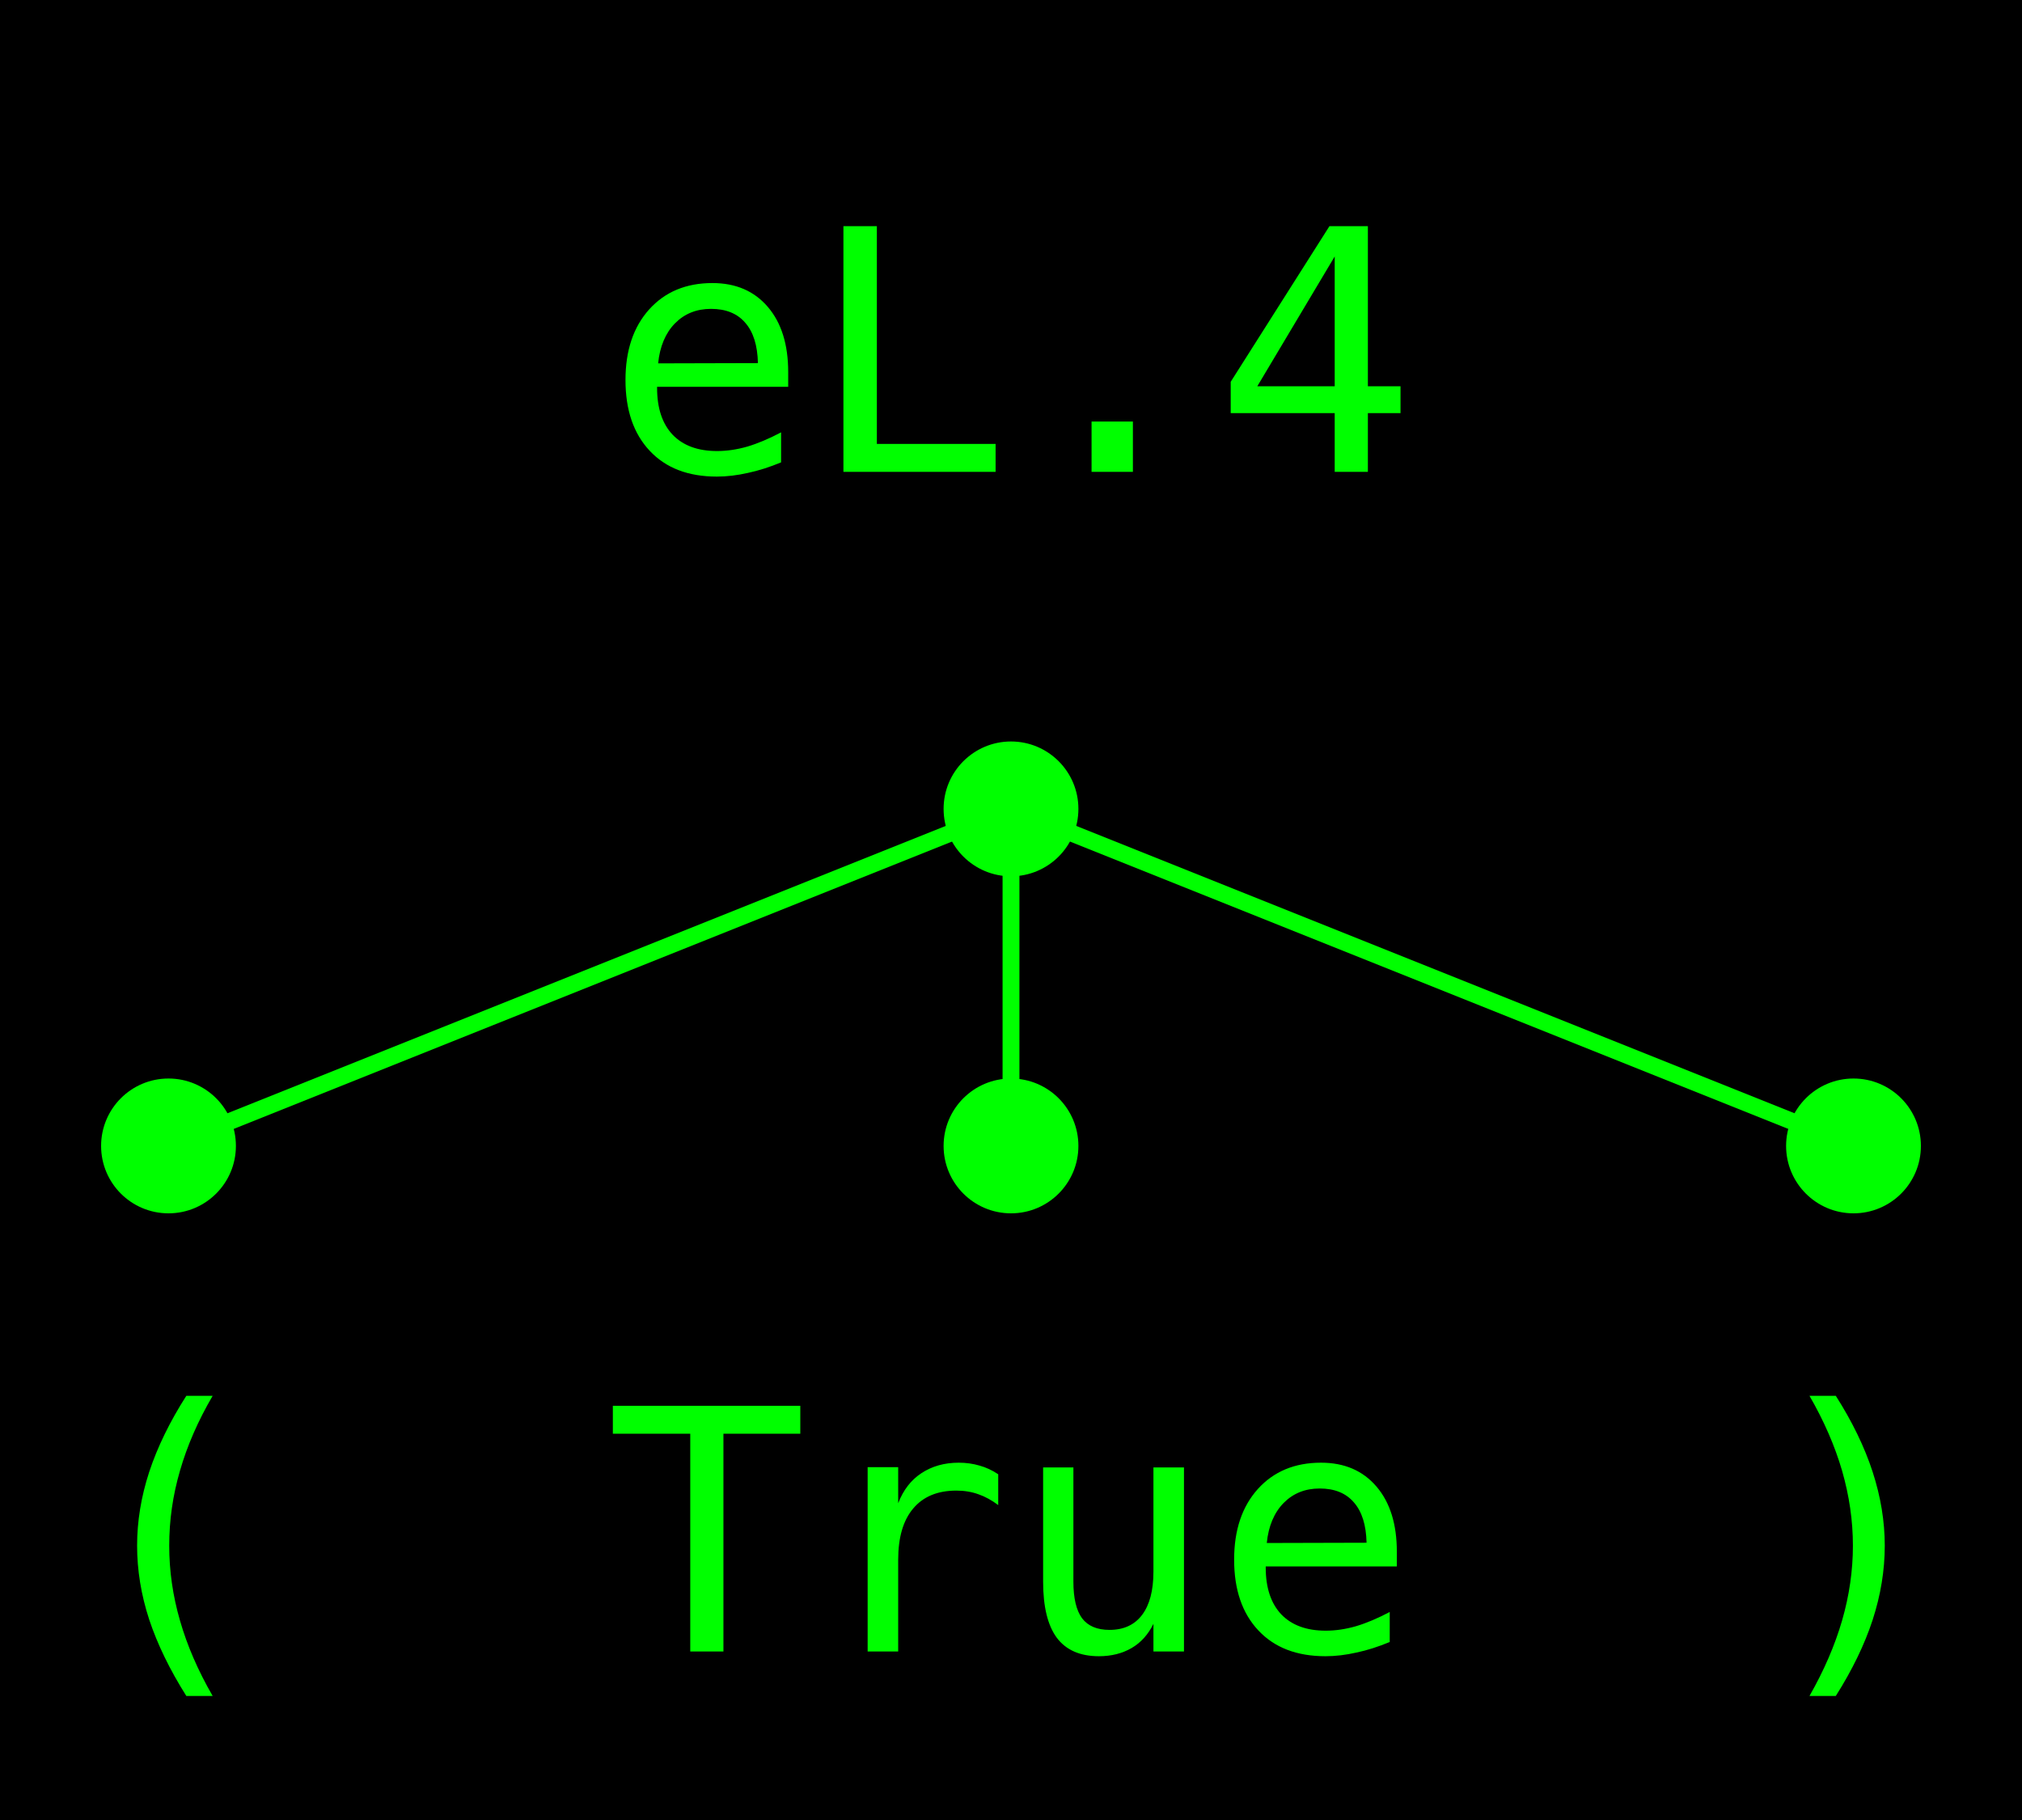
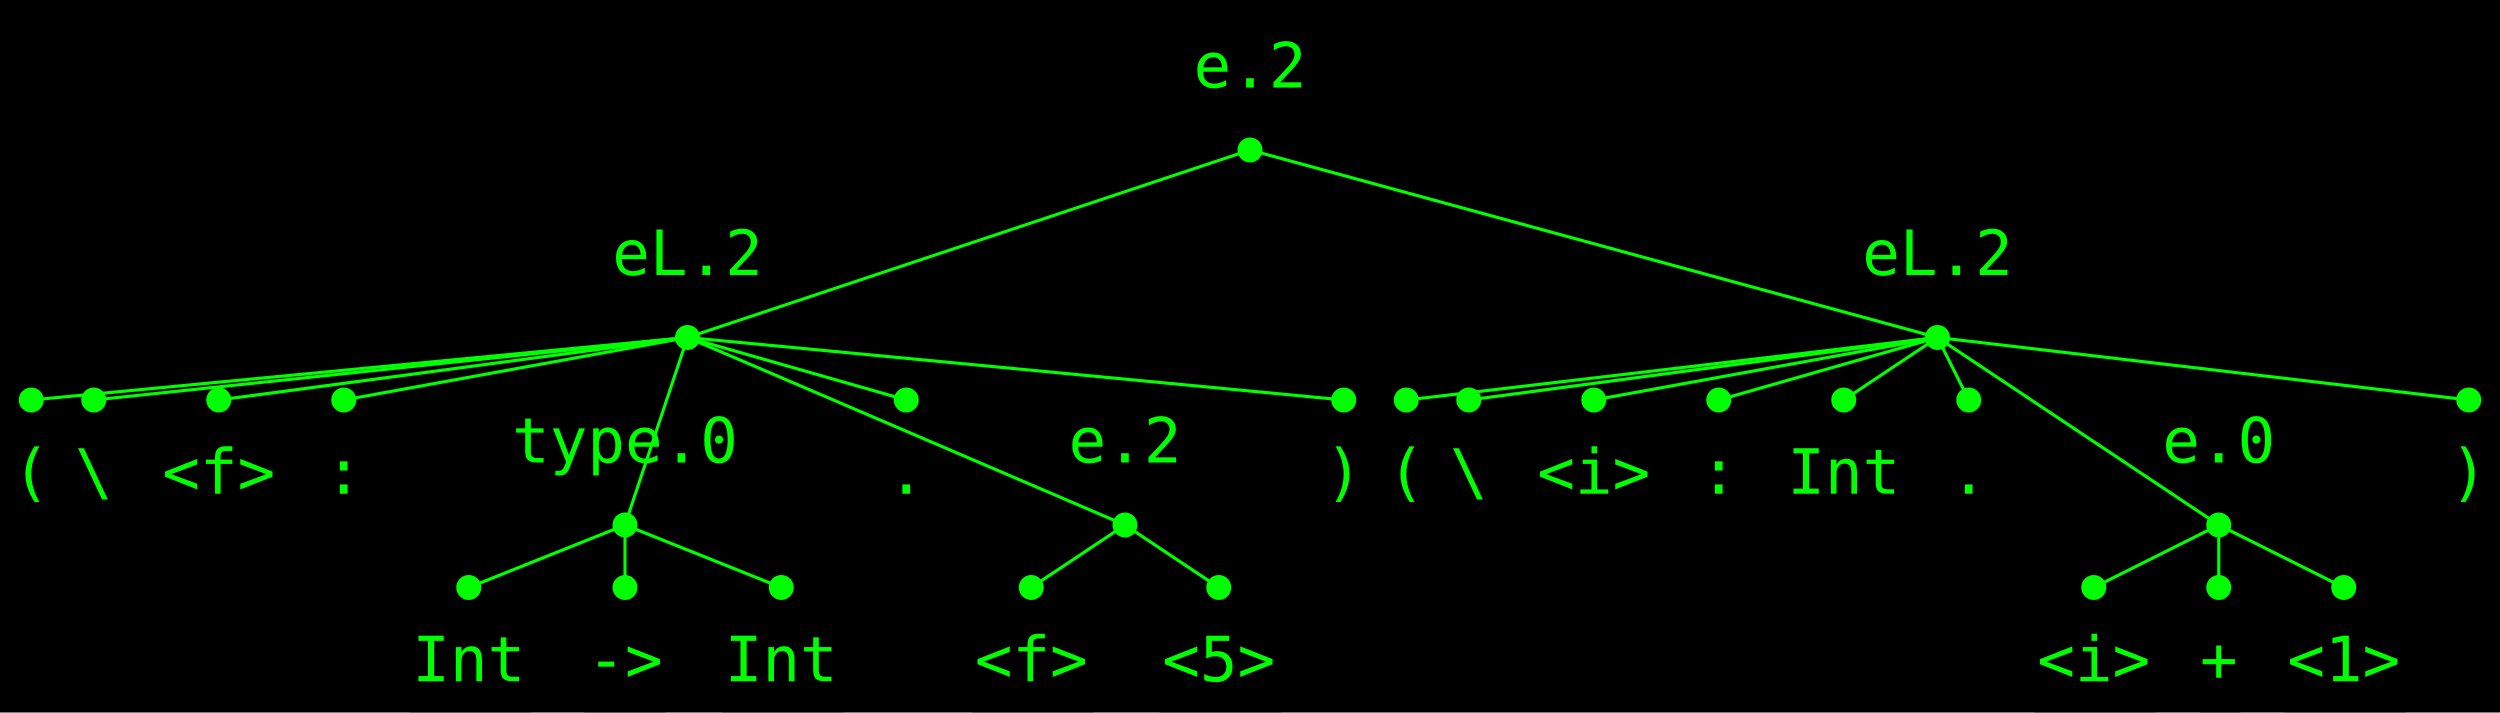
- <svg xmlns="http://www.w3.org/2000/svg" version="1.1" width="120" height="108" viewBox="0 0 120 108">
-   <rect width="120" height="108" fill="#000000" />
-   <rect x="34" y="8" width="52" height="30" fill="#000000" fill-opacity="0.5" />
-   <text x="60" y="28" font-size="20" text-anchor="middle" font-family="mono" fill="#00ff00">eL.4</text>
-   <circle r="4" cx="60" cy="48" fill="#00ff00" />
-   <rect x="4" y="78" width="13" height="30" fill="#000000" fill-opacity="0.5" />
-   <text x="10" y="98" font-size="20" text-anchor="middle" font-family="mono" fill="#00ff00">(</text>
-   <circle r="4" cx="10" cy="68" fill="#00ff00" />
-   <rect x="34" y="78" width="52" height="30" fill="#000000" fill-opacity="0.5" />
-   <text x="60" y="98" font-size="20" text-anchor="middle" font-family="mono" fill="#00ff00">True</text>
-   <circle r="4" cx="60" cy="68" fill="#00ff00" />
-   <rect x="104" y="78" width="13" height="30" fill="#000000" fill-opacity="0.5" />
-   <text x="110" y="98" font-size="20" text-anchor="middle" font-family="mono" fill="#00ff00">)</text>
-   <circle r="4" cx="110" cy="68" fill="#00ff00" />
-   <path d="M 60 48 , 10 68" stroke="#00ff00" stroke-width="1" stroke-linecap="round" />
-   <path d="M 60 48 , 60 68" stroke="#00ff00" stroke-width="1" stroke-linecap="round" />
-   <path d="M 60 48 , 110 68" stroke="#00ff00" stroke-width="1" stroke-linecap="round" />
+ <svg xmlns="http://www.w3.org/2000/svg" version="1.1" width="800" height="228" viewBox="0 0 800 228">
+   <rect width="800" height="228" fill="#000000" />
+   <rect x="381" y="8" width="39" height="30" fill="#000000" fill-opacity="0.5" />
+   <text x="400" y="28" font-size="20" text-anchor="middle" font-family="mono" fill="#00ff00">e.2</text>
+   <circle r="4" cx="400" cy="48" fill="#00ff00" />
+   <rect x="194" y="68" width="52" height="30" fill="#000000" fill-opacity="0.5" />
+   <text x="220" y="88" font-size="20" text-anchor="middle" font-family="mono" fill="#00ff00">eL.2</text>
+   <circle r="4" cx="220" cy="108" fill="#00ff00" />
+   <rect x="4" y="138" width="13" height="30" fill="#000000" fill-opacity="0.5" />
+   <text x="10" y="158" font-size="20" text-anchor="middle" font-family="mono" fill="#00ff00">(</text>
+   <circle r="4" cx="10" cy="128" fill="#00ff00" />
+   <rect x="24" y="138" width="13" height="30" fill="#000000" fill-opacity="0.5" />
+   <text x="30" y="158" font-size="20" text-anchor="middle" font-family="mono" fill="#00ff00">\</text>
+   <circle r="4" cx="30" cy="128" fill="#00ff00" />
+   <rect x="51" y="138" width="39" height="30" fill="#000000" fill-opacity="0.5" />
+   <text x="70" y="158" font-size="20" text-anchor="middle" font-family="mono" fill="#00ff00">&lt;f&gt;</text>
+   <circle r="4" cx="70" cy="128" fill="#00ff00" />
+   <rect x="104" y="138" width="13" height="30" fill="#000000" fill-opacity="0.5" />
+   <text x="110" y="158" font-size="20" text-anchor="middle" font-family="mono" fill="#00ff00">:</text>
+   <circle r="4" cx="110" cy="128" fill="#00ff00" />
+   <rect x="161" y="128" width="78" height="30" fill="#000000" fill-opacity="0.5" />
+   <text x="200" y="148" font-size="20" text-anchor="middle" font-family="mono" fill="#00ff00">type.0</text>
+   <circle r="4" cx="200" cy="168" fill="#00ff00" />
+   <rect x="131" y="198" width="39" height="30" fill="#000000" fill-opacity="0.5" />
+   <text x="150" y="218" font-size="20" text-anchor="middle" font-family="mono" fill="#00ff00">Int</text>
+   <circle r="4" cx="150" cy="188" fill="#00ff00" />
+   <rect x="187" y="198" width="26" height="30" fill="#000000" fill-opacity="0.5" />
+   <text x="200" y="218" font-size="20" text-anchor="middle" font-family="mono" fill="#00ff00">-&gt;</text>
+   <circle r="4" cx="200" cy="188" fill="#00ff00" />
+   <rect x="231" y="198" width="39" height="30" fill="#000000" fill-opacity="0.5" />
+   <text x="250" y="218" font-size="20" text-anchor="middle" font-family="mono" fill="#00ff00">Int</text>
+   <circle r="4" cx="250" cy="188" fill="#00ff00" />
+   <rect x="284" y="138" width="13" height="30" fill="#000000" fill-opacity="0.5" />
+   <text x="290" y="158" font-size="20" text-anchor="middle" font-family="mono" fill="#00ff00">.</text>
+   <circle r="4" cx="290" cy="128" fill="#00ff00" />
+   <rect x="341" y="128" width="39" height="30" fill="#000000" fill-opacity="0.5" />
+   <text x="360" y="148" font-size="20" text-anchor="middle" font-family="mono" fill="#00ff00">e.2</text>
+   <circle r="4" cx="360" cy="168" fill="#00ff00" />
+   <rect x="311" y="198" width="39" height="30" fill="#000000" fill-opacity="0.5" />
+   <text x="330" y="218" font-size="20" text-anchor="middle" font-family="mono" fill="#00ff00">&lt;f&gt;</text>
+   <circle r="4" cx="330" cy="188" fill="#00ff00" />
+   <rect x="371" y="198" width="39" height="30" fill="#000000" fill-opacity="0.5" />
+   <text x="390" y="218" font-size="20" text-anchor="middle" font-family="mono" fill="#00ff00">&lt;5&gt;</text>
+   <circle r="4" cx="390" cy="188" fill="#00ff00" />
+   <rect x="424" y="138" width="13" height="30" fill="#000000" fill-opacity="0.5" />
+   <text x="430" y="158" font-size="20" text-anchor="middle" font-family="mono" fill="#00ff00">)</text>
+   <circle r="4" cx="430" cy="128" fill="#00ff00" />
+   <rect x="594" y="68" width="52" height="30" fill="#000000" fill-opacity="0.5" />
+   <text x="620" y="88" font-size="20" text-anchor="middle" font-family="mono" fill="#00ff00">eL.2</text>
+   <circle r="4" cx="620" cy="108" fill="#00ff00" />
+   <rect x="444" y="138" width="13" height="30" fill="#000000" fill-opacity="0.5" />
+   <text x="450" y="158" font-size="20" text-anchor="middle" font-family="mono" fill="#00ff00">(</text>
+   <circle r="4" cx="450" cy="128" fill="#00ff00" />
+   <rect x="464" y="138" width="13" height="30" fill="#000000" fill-opacity="0.5" />
+   <text x="470" y="158" font-size="20" text-anchor="middle" font-family="mono" fill="#00ff00">\</text>
+   <circle r="4" cx="470" cy="128" fill="#00ff00" />
+   <rect x="491" y="138" width="39" height="30" fill="#000000" fill-opacity="0.5" />
+   <text x="510" y="158" font-size="20" text-anchor="middle" font-family="mono" fill="#00ff00">&lt;i&gt;</text>
+   <circle r="4" cx="510" cy="128" fill="#00ff00" />
+   <rect x="544" y="138" width="13" height="30" fill="#000000" fill-opacity="0.5" />
+   <text x="550" y="158" font-size="20" text-anchor="middle" font-family="mono" fill="#00ff00">:</text>
+   <circle r="4" cx="550" cy="128" fill="#00ff00" />
+   <rect x="571" y="138" width="39" height="30" fill="#000000" fill-opacity="0.5" />
+   <text x="590" y="158" font-size="20" text-anchor="middle" font-family="mono" fill="#00ff00">Int</text>
+   <circle r="4" cx="590" cy="128" fill="#00ff00" />
+   <rect x="624" y="138" width="13" height="30" fill="#000000" fill-opacity="0.5" />
+   <text x="630" y="158" font-size="20" text-anchor="middle" font-family="mono" fill="#00ff00">.</text>
+   <circle r="4" cx="630" cy="128" fill="#00ff00" />
+   <rect x="691" y="128" width="39" height="30" fill="#000000" fill-opacity="0.5" />
+   <text x="710" y="148" font-size="20" text-anchor="middle" font-family="mono" fill="#00ff00">e.0</text>
+   <circle r="4" cx="710" cy="168" fill="#00ff00" />
+   <rect x="651" y="198" width="39" height="30" fill="#000000" fill-opacity="0.5" />
+   <text x="670" y="218" font-size="20" text-anchor="middle" font-family="mono" fill="#00ff00">&lt;i&gt;</text>
+   <circle r="4" cx="670" cy="188" fill="#00ff00" />
+   <rect x="704" y="198" width="13" height="30" fill="#000000" fill-opacity="0.5" />
+   <text x="710" y="218" font-size="20" text-anchor="middle" font-family="mono" fill="#00ff00">+</text>
+   <circle r="4" cx="710" cy="188" fill="#00ff00" />
+   <rect x="731" y="198" width="39" height="30" fill="#000000" fill-opacity="0.5" />
+   <text x="750" y="218" font-size="20" text-anchor="middle" font-family="mono" fill="#00ff00">&lt;1&gt;</text>
+   <circle r="4" cx="750" cy="188" fill="#00ff00" />
+   <rect x="784" y="138" width="13" height="30" fill="#000000" fill-opacity="0.5" />
+   <text x="790" y="158" font-size="20" text-anchor="middle" font-family="mono" fill="#00ff00">)</text>
+   <circle r="4" cx="790" cy="128" fill="#00ff00" />
+   <path d="M 400 48 , 220 108" stroke="#00ff00" stroke-width="1" stroke-linecap="round" />
+   <path d="M 400 48 , 620 108" stroke="#00ff00" stroke-width="1" stroke-linecap="round" />
+   <path d="M 620 108 , 450 128" stroke="#00ff00" stroke-width="1" stroke-linecap="round" />
+   <path d="M 620 108 , 470 128" stroke="#00ff00" stroke-width="1" stroke-linecap="round" />
+   <path d="M 620 108 , 510 128" stroke="#00ff00" stroke-width="1" stroke-linecap="round" />
+   <path d="M 620 108 , 550 128" stroke="#00ff00" stroke-width="1" stroke-linecap="round" />
+   <path d="M 620 108 , 590 128" stroke="#00ff00" stroke-width="1" stroke-linecap="round" />
+   <path d="M 620 108 , 630 128" stroke="#00ff00" stroke-width="1" stroke-linecap="round" />
+   <path d="M 620 108 , 710 168" stroke="#00ff00" stroke-width="1" stroke-linecap="round" />
+   <path d="M 620 108 , 790 128" stroke="#00ff00" stroke-width="1" stroke-linecap="round" />
+   <path d="M 710 168 , 670 188" stroke="#00ff00" stroke-width="1" stroke-linecap="round" />
+   <path d="M 710 168 , 710 188" stroke="#00ff00" stroke-width="1" stroke-linecap="round" />
+   <path d="M 710 168 , 750 188" stroke="#00ff00" stroke-width="1" stroke-linecap="round" />
+   <path d="M 220 108 , 10 128" stroke="#00ff00" stroke-width="1" stroke-linecap="round" />
+   <path d="M 220 108 , 30 128" stroke="#00ff00" stroke-width="1" stroke-linecap="round" />
+   <path d="M 220 108 , 70 128" stroke="#00ff00" stroke-width="1" stroke-linecap="round" />
+   <path d="M 220 108 , 110 128" stroke="#00ff00" stroke-width="1" stroke-linecap="round" />
+   <path d="M 220 108 , 200 168" stroke="#00ff00" stroke-width="1" stroke-linecap="round" />
+   <path d="M 220 108 , 290 128" stroke="#00ff00" stroke-width="1" stroke-linecap="round" />
+   <path d="M 220 108 , 360 168" stroke="#00ff00" stroke-width="1" stroke-linecap="round" />
+   <path d="M 220 108 , 430 128" stroke="#00ff00" stroke-width="1" stroke-linecap="round" />
+   <path d="M 360 168 , 330 188" stroke="#00ff00" stroke-width="1" stroke-linecap="round" />
+   <path d="M 360 168 , 390 188" stroke="#00ff00" stroke-width="1" stroke-linecap="round" />
+   <path d="M 200 168 , 150 188" stroke="#00ff00" stroke-width="1" stroke-linecap="round" />
+   <path d="M 200 168 , 200 188" stroke="#00ff00" stroke-width="1" stroke-linecap="round" />
+   <path d="M 200 168 , 250 188" stroke="#00ff00" stroke-width="1" stroke-linecap="round" />
</svg>
